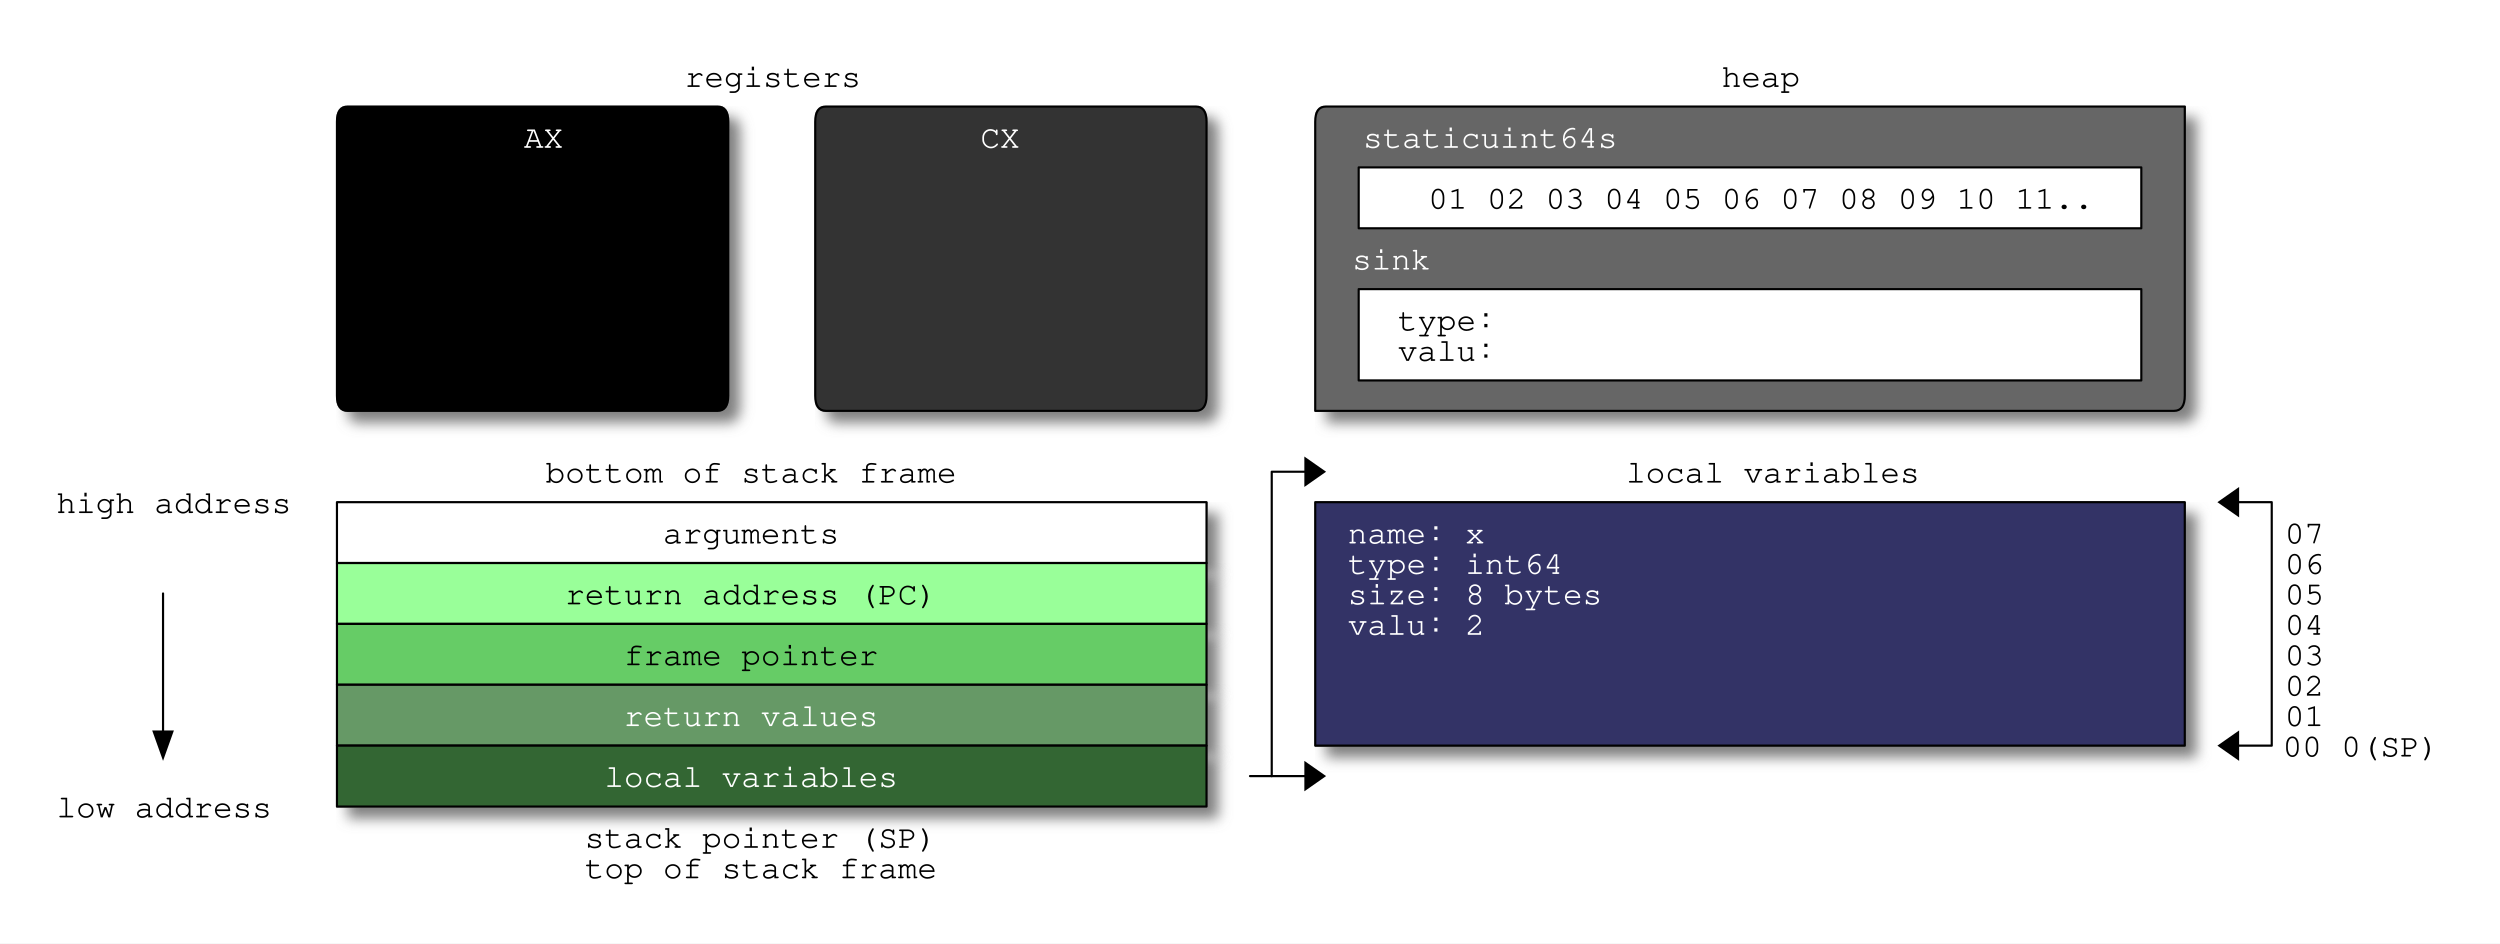
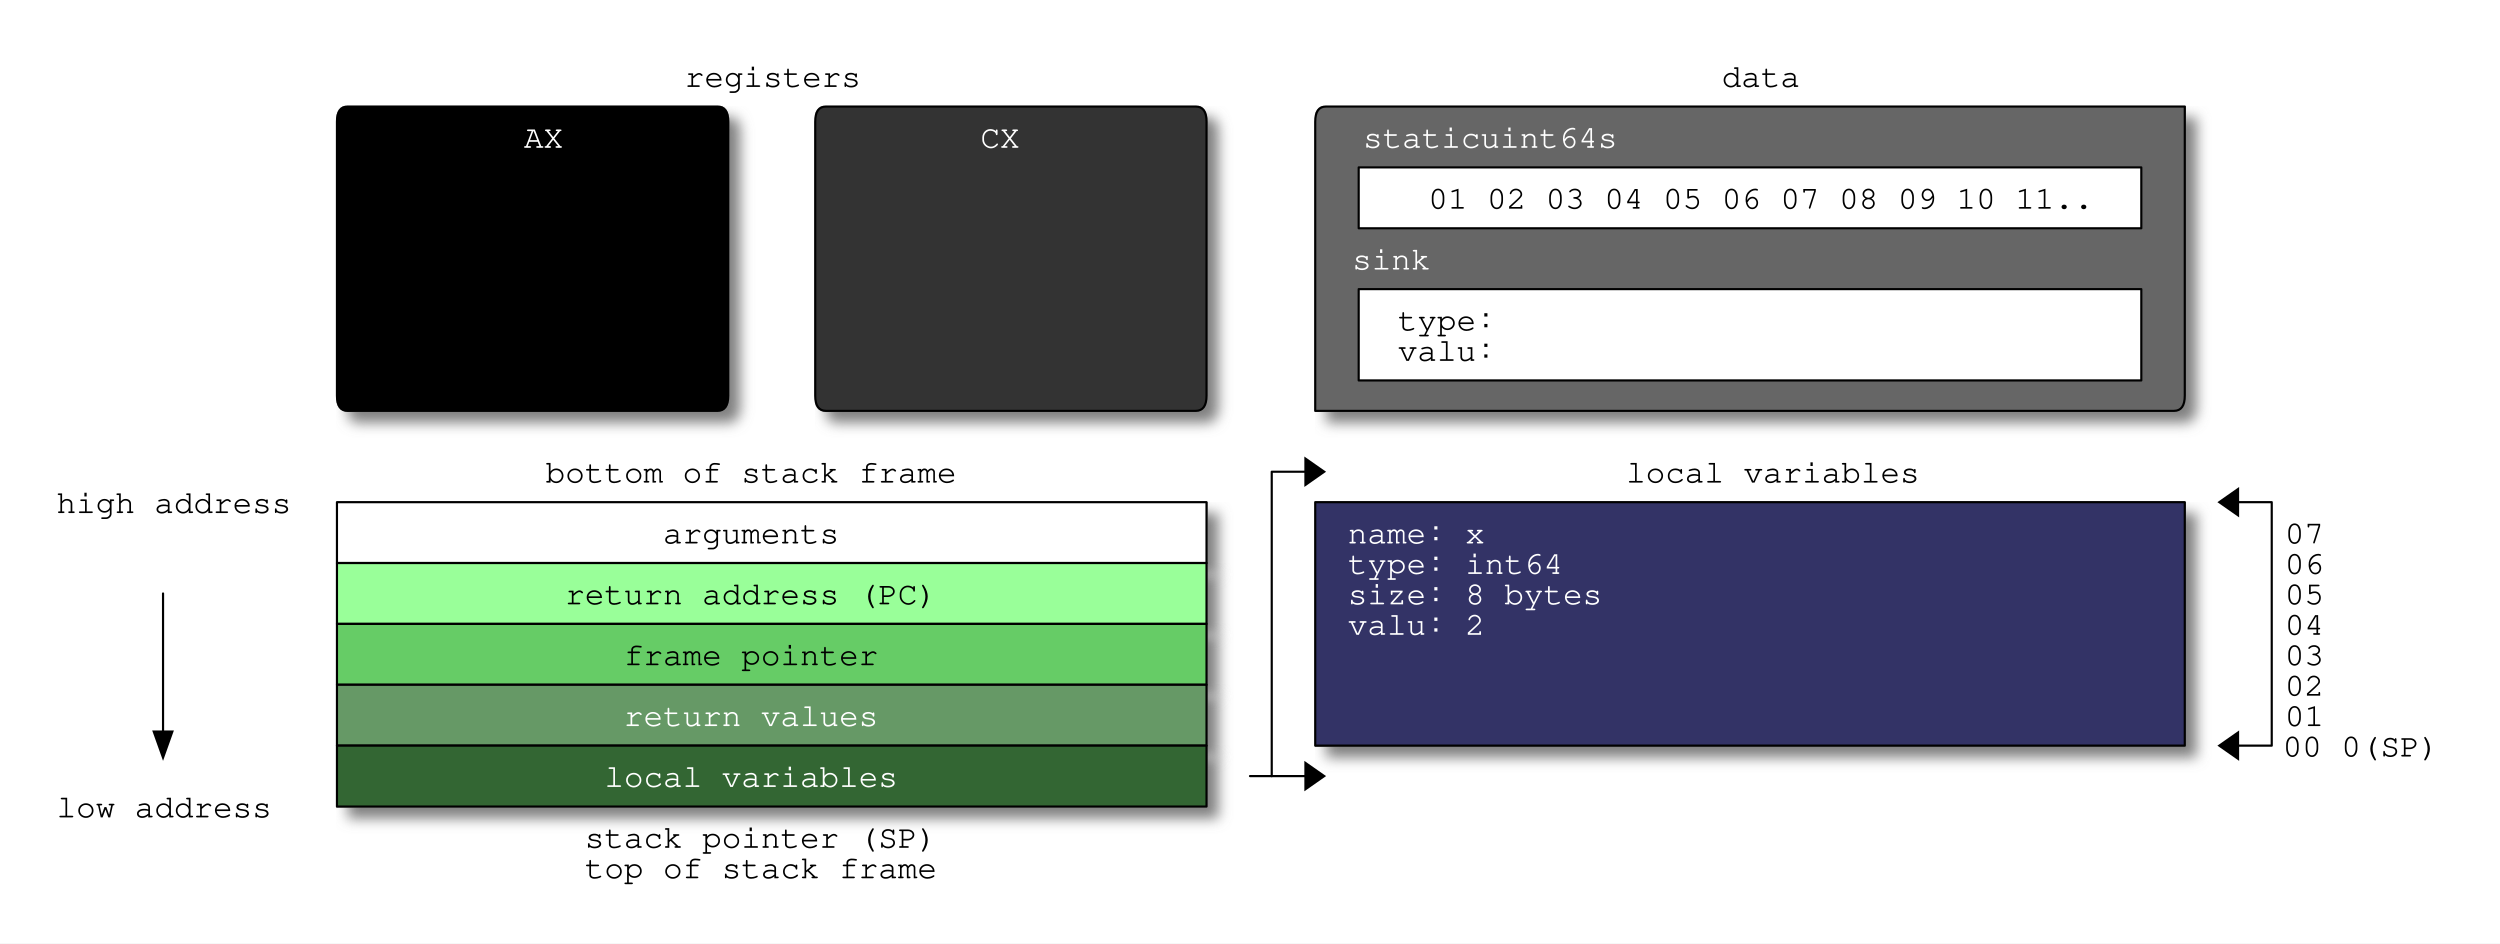
<svg xmlns="http://www.w3.org/2000/svg" width="1150" height="434" shape-rendering="geometricPrecision" version="1.0">
  <defs>
    <filter id="f2" x="0" y="0" width="200%" height="200%">
      <feOffset result="offOut" in="SourceGraphic" dx="5" dy="5" />
      <feGaussianBlur result="blurOut" in="offOut" stdDeviation="3" />
      <feBlend in="SourceGraphic" in2="blurOut" mode="normal" />
    </filter>
  </defs>
  <g stroke-width="1" stroke-linecap="square" stroke-linejoin="round">
    <rect x="0" y="0" width="1150" height="434" style="fill: #ffffff" />
    <path stroke="gray" fill="gray" filter="url(#f2)" d="M605.0 189.0 L1000.0 189.0 Q1005.0 189.0 1005.0 182.0 L1005.0 49.0 L1005.0 49.0 L610.0 49.0 Q605.0 49.0 605.0 56.0 L605.0 189.0 z" />
    <path stroke="gray" fill="gray" filter="url(#f2)" d="M605.0 343.0 L1005.0 343.0 L1005.0 231.0 L605.0 231.0 z" />
    <path stroke="gray" fill="gray" filter="url(#f2)" d="M160.0 189.0 Q155.0 189.0 155.0 182.0 L155.0 56.0 Q155.0 49.0 160.0 49.0 L330.0 49.0 L330.0 49.0 Q335.0 49.0 335.0 56.0 L335.0 182.0 L335.0 182.0 Q335.0 189.0 330.0 189.0 L160.0 189.0 z" />
    <path stroke="gray" fill="gray" filter="url(#f2)" d="M375.0 56.0 Q375.0 49.0 380.0 49.0 L550.0 49.0 Q555.0 49.0 555.0 56.0 L555.0 182.0 L555.0 182.0 Q555.0 189.0 550.0 189.0 L380.0 189.0 L380.0 189.0 Q375.0 189.0 375.0 182.0 L375.0 56.0 z" />
    <path stroke="gray" fill="gray" filter="url(#f2)" d="M625.0 175.0 L985.0 175.0 L985.0 133.0 L625.0 133.0 z" />
    <path stroke="gray" fill="gray" filter="url(#f2)" d="M555.0 231.0 L555.0 259.0 L155.0 259.0 L155.0 231.0 z" />
    <path stroke="gray" fill="gray" filter="url(#f2)" d="M555.0 259.0 L555.0 287.0 L155.0 287.0 L155.0 259.0 z" />
    <path stroke="gray" fill="gray" filter="url(#f2)" d="M555.0 287.0 L555.0 315.0 L155.0 315.0 L155.0 287.0 z" />
    <path stroke="gray" fill="gray" filter="url(#f2)" d="M555.0 315.0 L555.0 343.0 L155.0 343.0 L155.0 315.0 z" />
    <path stroke="gray" fill="gray" filter="url(#f2)" d="M555.0 343.0 L555.0 371.0 L155.0 371.0 L155.0 343.0 z" />
    <path stroke="gray" fill="gray" filter="url(#f2)" d="M625.0 105.0 L985.0 105.0 L985.0 77.0 L625.0 77.0 z" />
    <path stroke="#000000" stroke-width="1.0" stroke-linecap="round" stroke-linejoin="round" fill="#666666" d="M605.0 189.0 L1000.0 189.0 Q1005.0 189.0 1005.0 182.0 L1005.0 49.0 L1005.0 49.0 L610.0 49.0 Q605.0 49.0 605.0 56.0 L605.0 189.0 z" />
    <path stroke="#000000" stroke-width="1.0" stroke-linecap="round" stroke-linejoin="round" fill="#333366" d="M605.0 343.0 L1005.0 343.0 L1005.0 231.0 L605.0 231.0 z" />
    <path stroke="#000000" stroke-width="1.0" stroke-linecap="round" stroke-linejoin="round" fill="#000000" d="M160.0 189.0 Q155.0 189.0 155.0 182.0 L155.0 56.0 Q155.0 49.0 160.0 49.0 L330.0 49.0 L330.0 49.0 Q335.0 49.0 335.0 56.0 L335.0 182.0 L335.0 182.0 Q335.0 189.0 330.0 189.0 L160.0 189.0 z" />
    <path stroke="#000000" stroke-width="1.0" stroke-linecap="round" stroke-linejoin="round" fill="#333333" d="M375.0 56.0 Q375.0 49.0 380.0 49.0 L550.0 49.0 Q555.0 49.0 555.0 56.0 L555.0 182.0 L555.0 182.0 Q555.0 189.0 550.0 189.0 L380.0 189.0 L380.0 189.0 Q375.0 189.0 375.0 182.0 L375.0 56.0 z" />
    <path stroke="#000000" stroke-width="1.0" stroke-linecap="round" stroke-linejoin="round" fill="white" d="M625.0 175.0 L985.0 175.0 L985.0 133.0 L625.0 133.0 z" />
    <path stroke="#000000" stroke-width="1.0" stroke-linecap="round" stroke-linejoin="round" fill="#ffffff" d="M555.0 231.0 L555.0 259.0 L155.0 259.0 L155.0 231.0 z" />
    <path stroke="#000000" stroke-width="1.0" stroke-linecap="round" stroke-linejoin="round" fill="#99ff99" d="M555.0 259.0 L555.0 287.0 L155.0 287.0 L155.0 259.0 z" />
    <path stroke="#000000" stroke-width="1.0" stroke-linecap="round" stroke-linejoin="round" fill="#66cc66" d="M555.0 287.0 L555.0 315.0 L155.0 315.0 L155.0 287.0 z" />
    <path stroke="#000000" stroke-width="1.0" stroke-linecap="round" stroke-linejoin="round" fill="#669966" d="M555.0 315.0 L555.0 343.0 L155.0 343.0 L155.0 315.0 z" />
    <path stroke="#000000" stroke-width="1.0" stroke-linecap="round" stroke-linejoin="round" fill="#336633" d="M555.0 343.0 L555.0 371.0 L155.0 371.0 L155.0 343.0 z" />
    <path stroke="#000000" stroke-width="1.0" stroke-linecap="round" stroke-linejoin="round" fill="white" d="M625.0 105.0 L985.0 105.0 L985.0 77.0 L625.0 77.0 z" />
    <path stroke="#000000" stroke-width="1.0" stroke-linecap="round" stroke-linejoin="round" fill="none" d="M1025.0 231.0 L1045.0 231.0 L1045.0 343.0 L1025.0 343.0 " />
    <path stroke="#000000" stroke-width="1.0" stroke-linecap="round" stroke-linejoin="round" fill="none" d="M585.0 357.0 L585.0 217.0 L605.0 217.0 " />
    <path stroke="none" stroke-width="1.0" stroke-linecap="round" stroke-linejoin="round" fill="#000000" d="M600.0 210.0 L610.0 217.0 L600.0 224.0 z" />
    <path stroke="none" stroke-width="1.0" stroke-linecap="round" stroke-linejoin="round" fill="#000000" d="M1030.0 224.0 L1020.0 231.0 L1030.0 238.0 z" />
    <path stroke="none" stroke-width="1.0" stroke-linecap="round" stroke-linejoin="round" fill="#000000" d="M70.0 336.0 L75.0 350.0 L80.0 336.0 z" />
    <path stroke="none" stroke-width="1.0" stroke-linecap="round" stroke-linejoin="round" fill="#000000" d="M1030.0 336.0 L1020.0 343.0 L1030.0 350.0 z" />
    <path stroke="none" stroke-width="1.0" stroke-linecap="round" stroke-linejoin="round" fill="#000000" d="M600.0 350.0 L610.0 357.0 L600.0 364.0 z" />
    <path stroke="#000000" stroke-width="1.0" stroke-linecap="round" stroke-linejoin="round" fill="none" d="M75.0 343.0 L75.0 273.0 " />
    <path stroke="#000000" stroke-width="1.0" stroke-linecap="round" stroke-linejoin="round" fill="none" d="M585.0 357.0 L605.0 357.0 " />
    <path stroke="#000000" stroke-width="1.0" stroke-linecap="round" stroke-linejoin="round" fill="none" d="M575.0 357.0 L585.0 357.0 " />
    <text x="269" y="390" font-family="Courier" font-size="15" stroke="none" fill="#000000">stack pointer (SP)</text>
    <text x="269" y="404" font-family="Courier" font-size="15" stroke="none" fill="#000000">top of stack frame</text>
    <text x="278" y="362" font-family="Courier" font-size="15" stroke="none" fill="#ffffff">local variables</text>
    <text x="260" y="278" font-family="Courier" font-size="15" stroke="none" fill="#000000">return address (PC)</text>
    <text x="287" y="306" font-family="Courier" font-size="15" stroke="none" fill="#000000">frame pointer</text>
    <text x="287" y="334" font-family="Courier" font-size="15" stroke="none" fill="#ffffff">return values</text>
    <text x="305" y="250" font-family="Courier" font-size="15" stroke="none" fill="#000000">arguments</text>
    <text x="251" y="222" font-family="Courier" font-size="15" stroke="none" fill="#000000">bottom of stack frame</text>
    <text x="26" y="376" font-family="Courier" font-size="15" stroke="none" fill="#000000">low address</text>
    <text x="26" y="236" font-family="Courier" font-size="15" stroke="none" fill="#000000">high address</text>
    <text x="241" y="68" font-family="Courier" font-size="15" stroke="none" fill="#ffffff">AX</text>
    <text x="315" y="40" font-family="Courier" font-size="15" stroke="none" fill="#000000">registers</text>
    <text x="451" y="68" font-family="Courier" font-size="15" stroke="none" fill="#ffffff">CX</text>
    <text x="620" y="250" font-family="Courier" font-size="15" stroke="none" fill="#ffffff">name꞉ x</text>
    <text x="620" y="264" font-family="Courier" font-size="15" stroke="none" fill="#ffffff">type꞉ int64</text>
    <text x="620" y="278" font-family="Courier" font-size="15" stroke="none" fill="#ffffff">size꞉ 8 bytes</text>
    <text x="620" y="292" font-family="Courier" font-size="15" stroke="none" fill="#ffffff">valu꞉ 2</text>
    <text x="622" y="124" font-family="Courier" font-size="15" stroke="none" fill="#ffffff">sink</text>
    <text x="627" y="68" font-family="Courier" font-size="15" stroke="none" fill="#ffffff">staticuint64s</text>
    <text x="657" y="96" font-family="Courier" font-size="15" stroke="none" fill="#000000">01 02 03 04 05 06 07 08 09 10 11..</text>
    <text x="748" y="222" font-family="Courier" font-size="15" stroke="none" fill="#000000">local variables</text>
    <text x="643" y="152" font-family="Courier" font-size="15" stroke="none" fill="#000000">type꞉</text>
    <text x="643" y="166" font-family="Courier" font-size="15" stroke="none" fill="#000000">valu꞉</text>
-     <text x="792" y="40" font-family="Courier" font-size="15" stroke="none" fill="#000000">heap</text>
+     <text x="792" y="40" font-family="Courier" font-size="15" stroke="none" fill="#000000">data</text>
    <text x="1051" y="250" font-family="Courier" font-size="15" stroke="none" fill="#000000">07</text>
    <text x="1051" y="264" font-family="Courier" font-size="15" stroke="none" fill="#000000">06</text>
    <text x="1051" y="278" font-family="Courier" font-size="15" stroke="none" fill="#000000">05</text>
    <text x="1051" y="292" font-family="Courier" font-size="15" stroke="none" fill="#000000">04</text>
    <text x="1051" y="306" font-family="Courier" font-size="15" stroke="none" fill="#000000">03</text>
    <text x="1051" y="320" font-family="Courier" font-size="15" stroke="none" fill="#000000">02</text>
    <text x="1051" y="334" font-family="Courier" font-size="15" stroke="none" fill="#000000">01</text>
    <text x="1050" y="348" font-family="Courier" font-size="15" stroke="none" fill="#000000">00 0(SP)</text>
  </g>
</svg>
